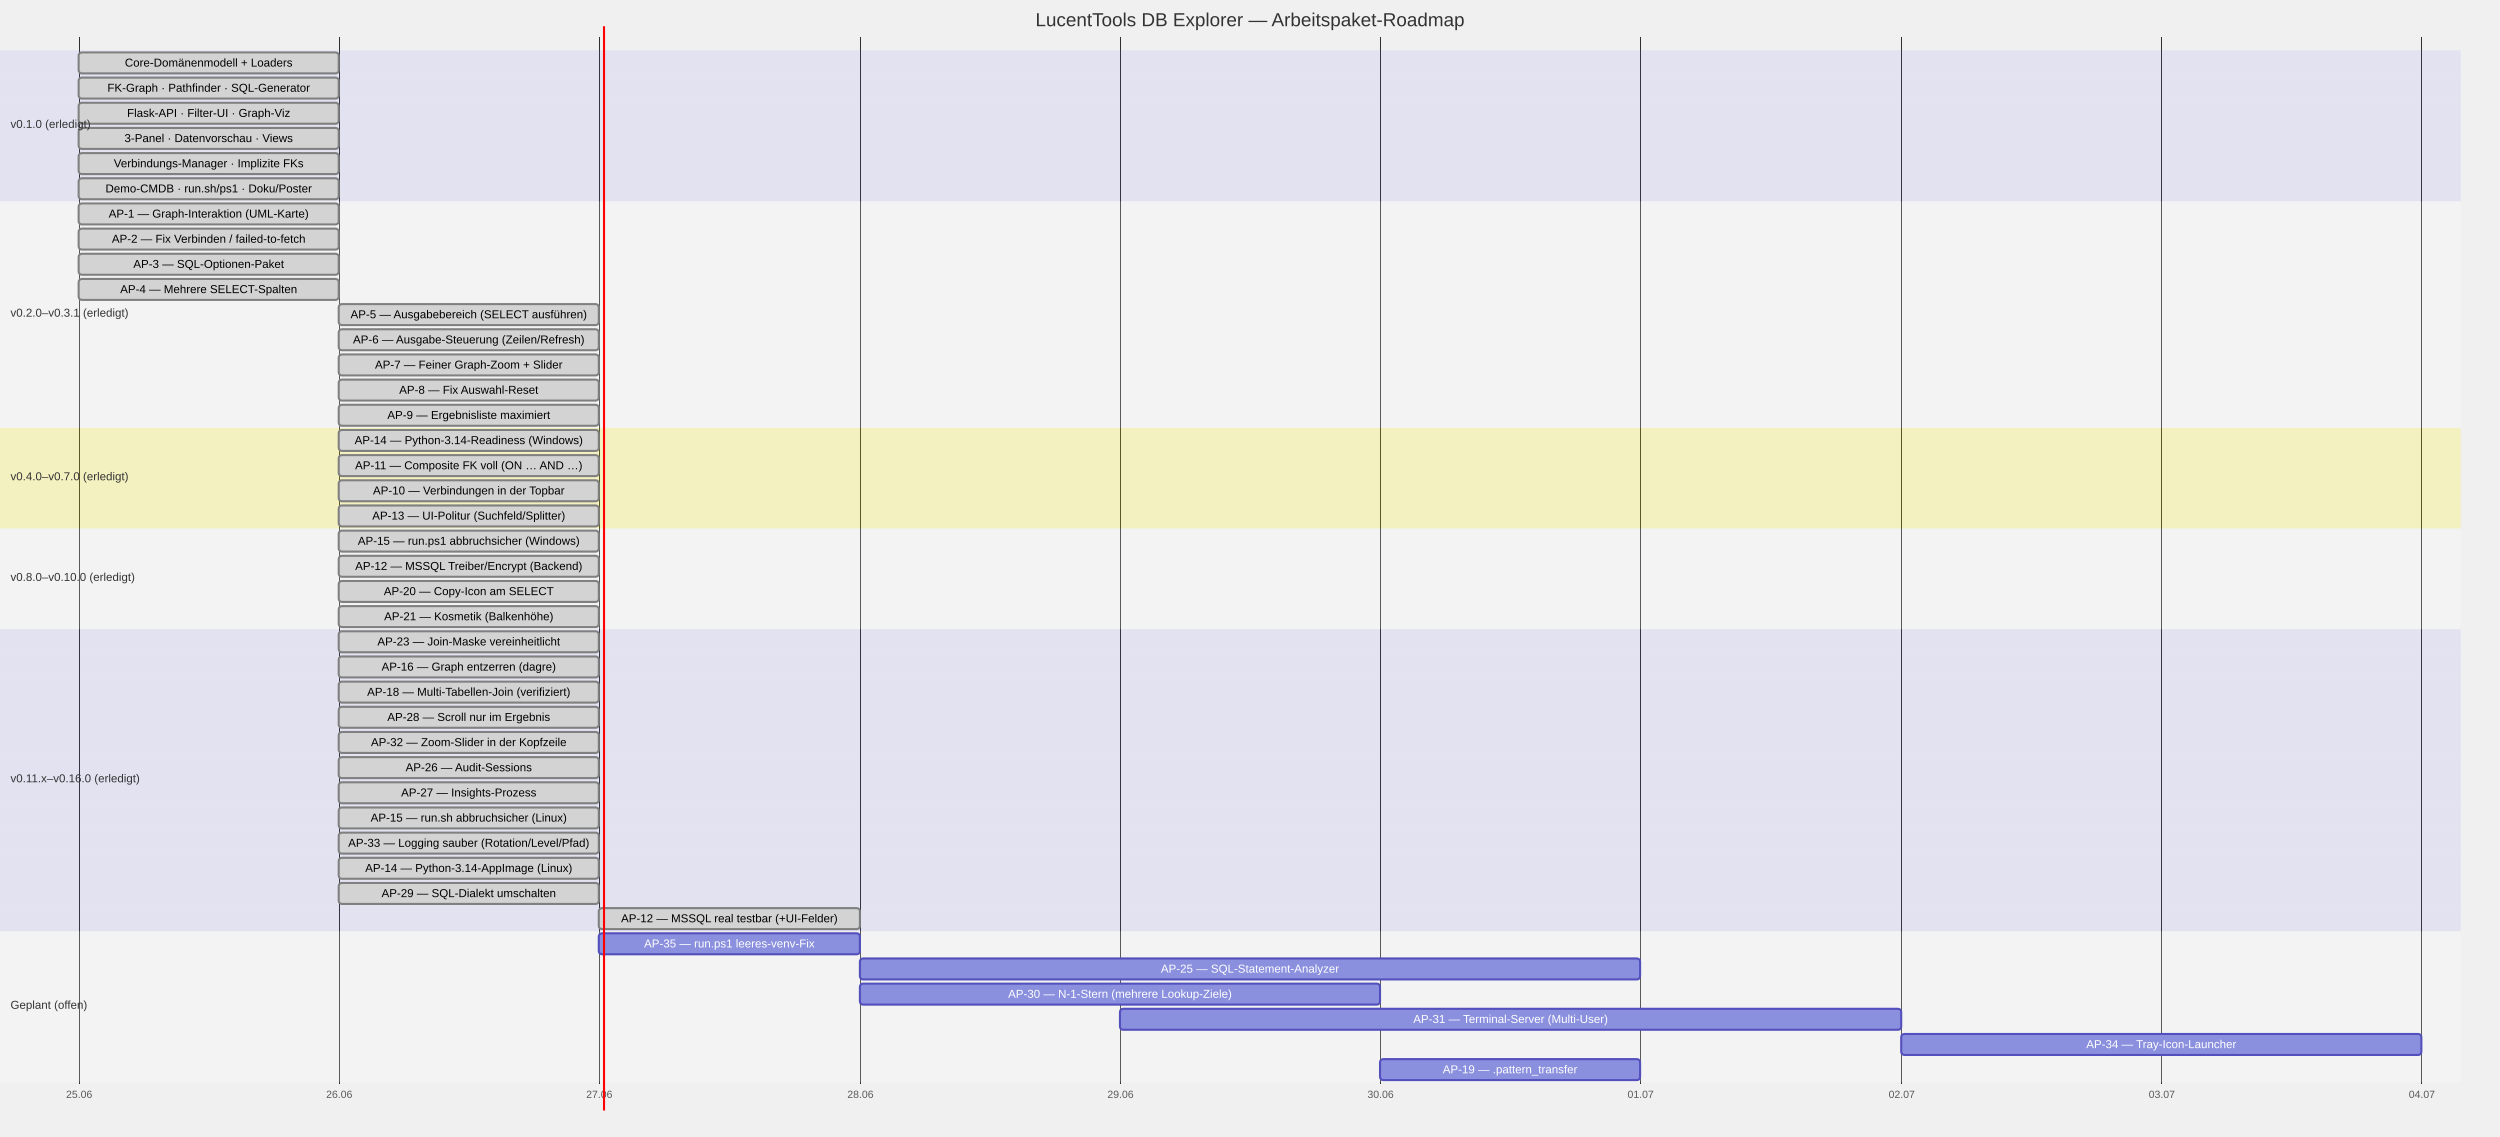
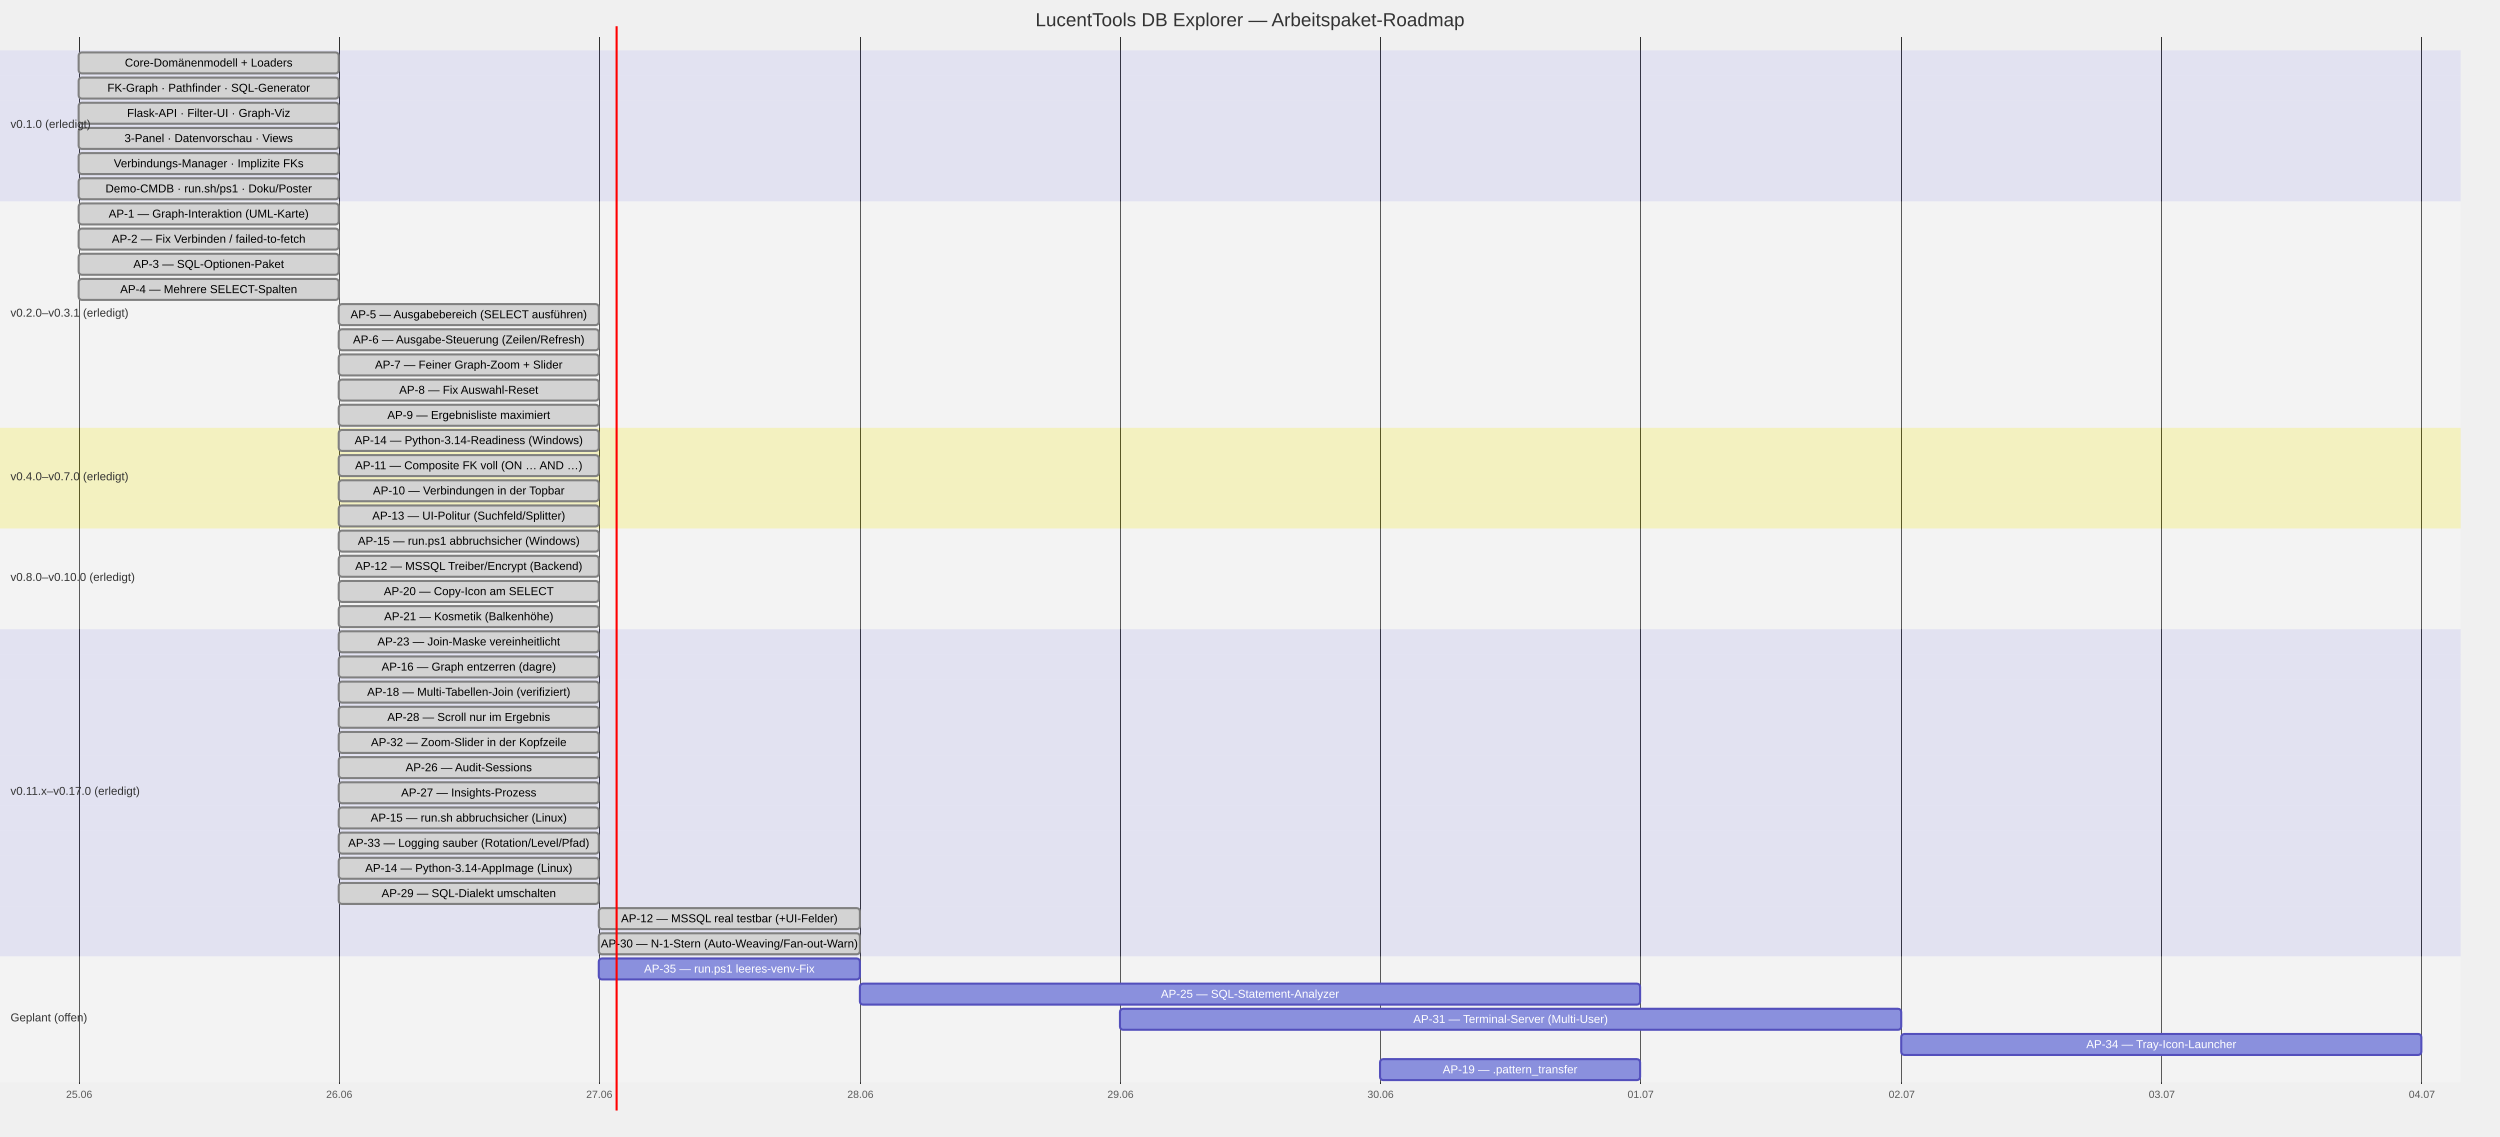
<svg xmlns="http://www.w3.org/2000/svg" id="my-svg" width="2384" viewBox="0 0 2384 1084" style="max-width: 2384px; background-color: transparent;" role="graphics-document document" aria-roledescription="gantt">
  <style>#my-svg{font-family:"trebuchet ms",verdana,arial,sans-serif;font-size:16px;fill:#333;}@keyframes edge-animation-frame{from{stroke-dashoffset:0;}}@keyframes dash{to{stroke-dashoffset:0;}}#my-svg .edge-animation-slow{stroke-dasharray:9,5!important;stroke-dashoffset:900;animation:dash 50s linear infinite;stroke-linecap:round;}#my-svg .edge-animation-fast{stroke-dasharray:9,5!important;stroke-dashoffset:900;animation:dash 20s linear infinite;stroke-linecap:round;}#my-svg .error-icon{fill:#552222;}#my-svg .error-text{fill:#552222;stroke:#552222;}#my-svg .edge-thickness-normal{stroke-width:1px;}#my-svg .edge-thickness-thick{stroke-width:3.5px;}#my-svg .edge-pattern-solid{stroke-dasharray:0;}#my-svg .edge-thickness-invisible{stroke-width:0;fill:none;}#my-svg .edge-pattern-dashed{stroke-dasharray:3;}#my-svg .edge-pattern-dotted{stroke-dasharray:2;}#my-svg .marker{fill:#333333;stroke:#333333;}#my-svg .marker.cross{stroke:#333333;}#my-svg svg{font-family:"trebuchet ms",verdana,arial,sans-serif;font-size:16px;}#my-svg p{margin:0;}#my-svg .mermaid-main-font{font-family:"trebuchet ms",verdana,arial,sans-serif;}#my-svg .exclude-range{fill:#eeeeee;}#my-svg .section{stroke:none;opacity:0.2;}#my-svg .section0{fill:rgba(102, 102, 255, 0.49);}#my-svg .section2{fill:#fff400;}#my-svg .section1,#my-svg .section3{fill:white;opacity:0.2;}#my-svg .sectionTitle0{fill:#333;}#my-svg .sectionTitle1{fill:#333;}#my-svg .sectionTitle2{fill:#333;}#my-svg .sectionTitle3{fill:#333;}#my-svg .sectionTitle{text-anchor:start;font-family:"trebuchet ms",verdana,arial,sans-serif;}#my-svg .grid .tick{stroke:lightgrey;opacity:0.8;shape-rendering:crispEdges;}#my-svg .grid .tick text{font-family:"trebuchet ms",verdana,arial,sans-serif;fill:#333;}#my-svg .grid path{stroke-width:0;}#my-svg .today{fill:none;stroke:red;stroke-width:2px;}#my-svg .task{stroke-width:2;}#my-svg .taskText{text-anchor:middle;font-family:"trebuchet ms",verdana,arial,sans-serif;}#my-svg .taskTextOutsideRight{fill:black;text-anchor:start;font-family:"trebuchet ms",verdana,arial,sans-serif;}#my-svg .taskTextOutsideLeft{fill:black;text-anchor:end;}#my-svg .task.clickable{cursor:pointer;}#my-svg .taskText.clickable{cursor:pointer;fill:#003163!important;font-weight:bold;}#my-svg .taskTextOutsideLeft.clickable{cursor:pointer;fill:#003163!important;font-weight:bold;}#my-svg .taskTextOutsideRight.clickable{cursor:pointer;fill:#003163!important;font-weight:bold;}#my-svg .taskText0,#my-svg .taskText1,#my-svg .taskText2,#my-svg .taskText3{fill:white;}#my-svg .task0,#my-svg .task1,#my-svg .task2,#my-svg .task3{fill:#8a90dd;stroke:#534fbc;}#my-svg .taskTextOutside0,#my-svg .taskTextOutside2{fill:black;}#my-svg .taskTextOutside1,#my-svg .taskTextOutside3{fill:black;}#my-svg .active0,#my-svg .active1,#my-svg .active2,#my-svg .active3{fill:#bfc7ff;stroke:#534fbc;}#my-svg .activeText0,#my-svg .activeText1,#my-svg .activeText2,#my-svg .activeText3{fill:black!important;}#my-svg .done0,#my-svg .done1,#my-svg .done2,#my-svg .done3{stroke:grey;fill:lightgrey;stroke-width:2;}#my-svg .doneText0,#my-svg .doneText1,#my-svg .doneText2,#my-svg .doneText3{fill:black!important;}#my-svg .doneText0.taskTextOutsideLeft,#my-svg .doneText0.taskTextOutsideRight,#my-svg .doneText1.taskTextOutsideLeft,#my-svg .doneText1.taskTextOutsideRight,#my-svg .doneText2.taskTextOutsideLeft,#my-svg .doneText2.taskTextOutsideRight,#my-svg .doneText3.taskTextOutsideLeft,#my-svg .doneText3.taskTextOutsideRight{fill:black!important;}#my-svg .crit0,#my-svg .crit1,#my-svg .crit2,#my-svg .crit3{stroke:#ff8888;fill:red;stroke-width:2;}#my-svg .activeCrit0,#my-svg .activeCrit1,#my-svg .activeCrit2,#my-svg .activeCrit3{stroke:#ff8888;fill:#bfc7ff;stroke-width:2;}#my-svg .doneCrit0,#my-svg .doneCrit1,#my-svg .doneCrit2,#my-svg .doneCrit3{stroke:#ff8888;fill:lightgrey;stroke-width:2;cursor:pointer;shape-rendering:crispEdges;}#my-svg .milestone{transform:rotate(45deg) scale(0.8,0.8);}#my-svg .milestoneText{font-style:italic;}#my-svg .doneCritText0,#my-svg .doneCritText1,#my-svg .doneCritText2,#my-svg .doneCritText3{fill:black!important;}#my-svg .doneCritText0.taskTextOutsideLeft,#my-svg .doneCritText0.taskTextOutsideRight,#my-svg .doneCritText1.taskTextOutsideLeft,#my-svg .doneCritText1.taskTextOutsideRight,#my-svg .doneCritText2.taskTextOutsideLeft,#my-svg .doneCritText2.taskTextOutsideRight,#my-svg .doneCritText3.taskTextOutsideLeft,#my-svg .doneCritText3.taskTextOutsideRight{fill:black!important;}#my-svg .vert{stroke:navy;}#my-svg .vertText{font-size:15px;text-anchor:middle;fill:navy!important;}#my-svg .activeCritText0,#my-svg .activeCritText1,#my-svg .activeCritText2,#my-svg .activeCritText3{fill:black!important;}#my-svg .titleText{text-anchor:middle;font-size:18px;fill:#333;font-family:"trebuchet ms",verdana,arial,sans-serif;}#my-svg .node .neo-node{stroke:#9370DB;}#my-svg [data-look="neo"].node rect,#my-svg [data-look="neo"].cluster rect,#my-svg [data-look="neo"].node polygon{stroke:#9370DB;filter:drop-shadow(1px 2px 2px rgba(185, 185, 185, 1));}#my-svg [data-look="neo"].node path{stroke:#9370DB;stroke-width:1px;}#my-svg [data-look="neo"].node .outer-path{filter:drop-shadow(1px 2px 2px rgba(185, 185, 185, 1));}#my-svg [data-look="neo"].node .neo-line path{stroke:#9370DB;filter:none;}#my-svg [data-look="neo"].node circle{stroke:#9370DB;filter:drop-shadow(1px 2px 2px rgba(185, 185, 185, 1));}#my-svg [data-look="neo"].node circle .state-start{fill:#000000;}#my-svg [data-look="neo"].icon-shape .icon{fill:#9370DB;filter:drop-shadow(1px 2px 2px rgba(185, 185, 185, 1));}#my-svg [data-look="neo"].icon-shape .icon-neo path{stroke:#9370DB;filter:drop-shadow(1px 2px 2px rgba(185, 185, 185, 1));}#my-svg :root{--mermaid-font-family:"trebuchet ms",verdana,arial,sans-serif;}</style>
  <g />
  <g class="grid" transform="translate(75, 1034)" fill="none" font-size="10" font-family="sans-serif" text-anchor="middle">
    <path class="domain" stroke="currentColor" d="M0.5,-999V0.5H2234.5V-999" />
    <g class="tick" opacity="1" transform="translate(0.5,0)">
      <line stroke="currentColor" y2="-999" />
      <text fill="#000" y="3" dy="1em" stroke="none" font-size="10" style="text-anchor: middle;"> 25.06</text>
    </g>
    <g class="tick" opacity="1" transform="translate(248.5,0)">
      <line stroke="currentColor" y2="-999" />
      <text fill="#000" y="3" dy="1em" stroke="none" font-size="10" style="text-anchor: middle;"> 26.06</text>
    </g>
    <g class="tick" opacity="1" transform="translate(496.5,0)">
      <line stroke="currentColor" y2="-999" />
      <text fill="#000" y="3" dy="1em" stroke="none" font-size="10" style="text-anchor: middle;"> 27.06</text>
    </g>
    <g class="tick" opacity="1" transform="translate(745.5,0)">
      <line stroke="currentColor" y2="-999" />
      <text fill="#000" y="3" dy="1em" stroke="none" font-size="10" style="text-anchor: middle;"> 28.06</text>
    </g>
    <g class="tick" opacity="1" transform="translate(993.5,0)">
      <line stroke="currentColor" y2="-999" />
      <text fill="#000" y="3" dy="1em" stroke="none" font-size="10" style="text-anchor: middle;"> 29.06</text>
    </g>
    <g class="tick" opacity="1" transform="translate(1241.5,0)">
      <line stroke="currentColor" y2="-999" />
      <text fill="#000" y="3" dy="1em" stroke="none" font-size="10" style="text-anchor: middle;"> 30.06</text>
    </g>
    <g class="tick" opacity="1" transform="translate(1489.5,0)">
      <line stroke="currentColor" y2="-999" />
      <text fill="#000" y="3" dy="1em" stroke="none" font-size="10" style="text-anchor: middle;"> 01.07</text>
    </g>
    <g class="tick" opacity="1" transform="translate(1738.5,0)">
      <line stroke="currentColor" y2="-999" />
      <text fill="#000" y="3" dy="1em" stroke="none" font-size="10" style="text-anchor: middle;"> 02.07</text>
    </g>
    <g class="tick" opacity="1" transform="translate(1986.5,0)">
      <line stroke="currentColor" y2="-999" />
      <text fill="#000" y="3" dy="1em" stroke="none" font-size="10" style="text-anchor: middle;"> 03.07</text>
    </g>
    <g class="tick" opacity="1" transform="translate(2234.5,0)">
      <line stroke="currentColor" y2="-999" />
      <text fill="#000" y="3" dy="1em" stroke="none" font-size="10" style="text-anchor: middle;"> 04.07</text>
    </g>
  </g>
  <g>
    <rect x="0" y="48" width="2346.5" height="24" class="section section0" />
    <rect x="0" y="72" width="2346.5" height="24" class="section section0" />
    <rect x="0" y="96" width="2346.5" height="24" class="section section0" />
    <rect x="0" y="120" width="2346.5" height="24" class="section section0" />
    <rect x="0" y="144" width="2346.5" height="24" class="section section0" />
    <rect x="0" y="168" width="2346.5" height="24" class="section section0" />
    <rect x="0" y="192" width="2346.5" height="24" class="section section1" />
    <rect x="0" y="216" width="2346.5" height="24" class="section section1" />
    <rect x="0" y="240" width="2346.5" height="24" class="section section1" />
    <rect x="0" y="264" width="2346.5" height="24" class="section section1" />
    <rect x="0" y="288" width="2346.5" height="24" class="section section1" />
    <rect x="0" y="312" width="2346.5" height="24" class="section section1" />
    <rect x="0" y="336" width="2346.5" height="24" class="section section1" />
    <rect x="0" y="360" width="2346.5" height="24" class="section section1" />
    <rect x="0" y="384" width="2346.5" height="24" class="section section1" />
    <rect x="0" y="408" width="2346.5" height="24" class="section section2" />
    <rect x="0" y="432" width="2346.5" height="24" class="section section2" />
    <rect x="0" y="456" width="2346.5" height="24" class="section section2" />
    <rect x="0" y="480" width="2346.5" height="24" class="section section2" />
    <rect x="0" y="504" width="2346.5" height="24" class="section section3" />
    <rect x="0" y="528" width="2346.5" height="24" class="section section3" />
    <rect x="0" y="552" width="2346.5" height="24" class="section section3" />
    <rect x="0" y="576" width="2346.5" height="24" class="section section3" />
    <rect x="0" y="600" width="2346.5" height="24" class="section section0" />
    <rect x="0" y="624" width="2346.5" height="24" class="section section0" />
    <rect x="0" y="648" width="2346.5" height="24" class="section section0" />
    <rect x="0" y="672" width="2346.5" height="24" class="section section0" />
    <rect x="0" y="696" width="2346.5" height="24" class="section section0" />
    <rect x="0" y="720" width="2346.5" height="24" class="section section0" />
    <rect x="0" y="744" width="2346.5" height="24" class="section section0" />
    <rect x="0" y="768" width="2346.5" height="24" class="section section0" />
    <rect x="0" y="792" width="2346.5" height="24" class="section section0" />
    <rect x="0" y="816" width="2346.5" height="24" class="section section0" />
    <rect x="0" y="840" width="2346.5" height="24" class="section section0" />
    <rect x="0" y="864" width="2346.5" height="24" class="section section0" />
-     <rect x="0" y="888" width="2346.5" height="24" class="section section1" />
+     <rect x="0" y="888" width="2346.5" height="24" class="section section0" />
    <rect x="0" y="912" width="2346.5" height="24" class="section section1" />
    <rect x="0" y="936" width="2346.5" height="24" class="section section1" />
    <rect x="0" y="960" width="2346.5" height="24" class="section section1" />
    <rect x="0" y="1008" width="2346.5" height="24" class="section section1" />
    <rect x="0" y="984" width="2346.5" height="24" class="section section1" />
  </g>
  <g>
    <rect id="my-svg-d1" rx="3" ry="3" x="75" y="50" width="248" height="20" transform-origin="199px 60px" class="task done0" />
    <rect id="my-svg-d2" rx="3" ry="3" x="75" y="74" width="248" height="20" transform-origin="199px 84px" class="task done0" />
    <rect id="my-svg-d3" rx="3" ry="3" x="75" y="98" width="248" height="20" transform-origin="199px 108px" class="task done0" />
    <rect id="my-svg-d4" rx="3" ry="3" x="75" y="122" width="248" height="20" transform-origin="199px 132px" class="task done0" />
    <rect id="my-svg-d5" rx="3" ry="3" x="75" y="146" width="248" height="20" transform-origin="199px 156px" class="task done0" />
    <rect id="my-svg-d6" rx="3" ry="3" x="75" y="170" width="248" height="20" transform-origin="199px 180px" class="task done0" />
    <rect id="my-svg-a1" rx="3" ry="3" x="75" y="194" width="248" height="20" transform-origin="199px 204px" class="task done1" />
    <rect id="my-svg-a2" rx="3" ry="3" x="75" y="218" width="248" height="20" transform-origin="199px 228px" class="task done1" />
    <rect id="my-svg-a3" rx="3" ry="3" x="75" y="242" width="248" height="20" transform-origin="199px 252px" class="task done1" />
    <rect id="my-svg-a4" rx="3" ry="3" x="75" y="266" width="248" height="20" transform-origin="199px 276px" class="task done1" />
    <rect id="my-svg-a5" rx="3" ry="3" x="323" y="290" width="248" height="20" transform-origin="447px 300px" class="task done1" />
    <rect id="my-svg-a6" rx="3" ry="3" x="323" y="314" width="248" height="20" transform-origin="447px 324px" class="task done1" />
    <rect id="my-svg-a7" rx="3" ry="3" x="323" y="338" width="248" height="20" transform-origin="447px 348px" class="task done1" />
    <rect id="my-svg-a8" rx="3" ry="3" x="323" y="362" width="248" height="20" transform-origin="447px 372px" class="task done1" />
    <rect id="my-svg-a9" rx="3" ry="3" x="323" y="386" width="248" height="20" transform-origin="447px 396px" class="task done1" />
    <rect id="my-svg-b1" rx="3" ry="3" x="323" y="410" width="248" height="20" transform-origin="447px 420px" class="task done2" />
    <rect id="my-svg-b2" rx="3" ry="3" x="323" y="434" width="248" height="20" transform-origin="447px 444px" class="task done2" />
    <rect id="my-svg-b3" rx="3" ry="3" x="323" y="458" width="248" height="20" transform-origin="447px 468px" class="task done2" />
    <rect id="my-svg-b4" rx="3" ry="3" x="323" y="482" width="248" height="20" transform-origin="447px 492px" class="task done2" />
    <rect id="my-svg-c1" rx="3" ry="3" x="323" y="506" width="248" height="20" transform-origin="447px 516px" class="task done3" />
    <rect id="my-svg-c2" rx="3" ry="3" x="323" y="530" width="248" height="20" transform-origin="447px 540px" class="task done3" />
    <rect id="my-svg-c3" rx="3" ry="3" x="323" y="554" width="248" height="20" transform-origin="447px 564px" class="task done3" />
    <rect id="my-svg-c4" rx="3" ry="3" x="323" y="578" width="248" height="20" transform-origin="447px 588px" class="task done3" />
    <rect id="my-svg-e1" rx="3" ry="3" x="323" y="602" width="248" height="20" transform-origin="447px 612px" class="task done0" />
    <rect id="my-svg-e2" rx="3" ry="3" x="323" y="626" width="248" height="20" transform-origin="447px 636px" class="task done0" />
    <rect id="my-svg-e3" rx="3" ry="3" x="323" y="650" width="248" height="20" transform-origin="447px 660px" class="task done0" />
    <rect id="my-svg-e4" rx="3" ry="3" x="323" y="674" width="248" height="20" transform-origin="447px 684px" class="task done0" />
    <rect id="my-svg-e5" rx="3" ry="3" x="323" y="698" width="248" height="20" transform-origin="447px 708px" class="task done0" />
    <rect id="my-svg-e6" rx="3" ry="3" x="323" y="722" width="248" height="20" transform-origin="447px 732px" class="task done0" />
    <rect id="my-svg-e7" rx="3" ry="3" x="323" y="746" width="248" height="20" transform-origin="447px 756px" class="task done0" />
    <rect id="my-svg-e8" rx="3" ry="3" x="323" y="770" width="248" height="20" transform-origin="447px 780px" class="task done0" />
    <rect id="my-svg-e9" rx="3" ry="3" x="323" y="794" width="248" height="20" transform-origin="447px 804px" class="task done0" />
    <rect id="my-svg-e10" rx="3" ry="3" x="323" y="818" width="248" height="20" transform-origin="447px 828px" class="task done0" />
    <rect id="my-svg-e11" rx="3" ry="3" x="323" y="842" width="248" height="20" transform-origin="447px 852px" class="task done0" />
    <rect id="my-svg-e12" rx="3" ry="3" x="571" y="866" width="249" height="20" transform-origin="695.5px 876px" class="task done0" />
-     <rect id="my-svg-p3" rx="3" ry="3" x="571" y="890" width="249" height="20" transform-origin="695.5px 900px" class="task task1" />
-     <rect id="my-svg-p5" rx="3" ry="3" x="820" y="914" width="744" height="20" transform-origin="1192px 924px" class="task task1" />
-     <rect id="my-svg-p6" rx="3" ry="3" x="820" y="938" width="496" height="20" transform-origin="1068px 948px" class="task task1" />
+     <rect id="my-svg-e13" rx="3" ry="3" x="571" y="890" width="249" height="20" transform-origin="695.5px 900px" class="task done0" />
+     <rect id="my-svg-p3" rx="3" ry="3" x="571" y="914" width="249" height="20" transform-origin="695.5px 924px" class="task task1" />
+     <rect id="my-svg-p5" rx="3" ry="3" x="820" y="938" width="744" height="20" transform-origin="1192px 948px" class="task task1" />
    <rect id="my-svg-p7" rx="3" ry="3" x="1068" y="962" width="745" height="20" transform-origin="1440.5px 972px" class="task task1" />
    <rect id="my-svg-p11" rx="3" ry="3" x="1316" y="1010" width="248" height="20" transform-origin="1440px 1020px" class="task task1" />
    <rect id="my-svg-p9" rx="3" ry="3" x="1813" y="986" width="496" height="20" transform-origin="2061px 996px" class="task task1" />
    <text id="my-svg-d1-text" font-size="11" x="199" y="63.5" class="taskText taskText0  doneText0 width-157.0771484375">Core-Domänenmodell + Loaders          </text>
    <text id="my-svg-d2-text" font-size="11" x="199" y="87.5" class="taskText taskText0  doneText0 width-191.59716796875">FK-Graph · Pathfinder · SQL-Generator </text>
    <text id="my-svg-d3-text" font-size="11" x="199" y="111.5" class="taskText taskText0  doneText0 width-155.171875">Flask-API · Filter-UI · Graph-Viz     </text>
    <text id="my-svg-d4-text" font-size="11" x="199" y="135.5" class="taskText taskText0  doneText0 width-158.5380859375">3-Panel · Datenvorschau · Views       </text>
    <text id="my-svg-d5-text" font-size="11" x="199" y="159.5" class="taskText taskText0  doneText0 width-179.1416015625">Verbindungs-Manager · Implizite FKs   </text>
    <text id="my-svg-d6-text" font-size="11" x="199" y="183.5" class="taskText taskText0  doneText0 width-194.73388671875">Demo-CMDB · run.sh/ps1 · Doku/Poster  </text>
    <text id="my-svg-a1-text" font-size="11" x="199" y="207.5" class="taskText taskText1  doneText1 width-187.953125">AP-1 — Graph-Interaktion (UML-Karte)        </text>
    <text id="my-svg-a2-text" font-size="11" x="199" y="231.5" class="taskText taskText1  doneText1 width-189.296875">AP-2 — Fix Verbinden / failed-to-fetch      </text>
    <text id="my-svg-a3-text" font-size="11" x="199" y="255.5" class="taskText taskText1  doneText1 width-136.41455078125">AP-3 — SQL-Optionen-Paket                   </text>
    <text id="my-svg-a4-text" font-size="11" x="199" y="279.5" class="taskText taskText1  doneText1 width-156.21875">AP-4 — Mehrere SELECT-Spalten               </text>
    <text id="my-svg-a5-text" font-size="11" x="447" y="303.5" class="taskText taskText1  doneText1 width-212.640625">AP-5 — Ausgabebereich (SELECT ausführen)    </text>
    <text id="my-svg-a6-text" font-size="11" x="447" y="327.5" class="taskText taskText1  doneText1 width-214.796875">AP-6 — Ausgabe-Steuerung (Zeilen/Refresh)   </text>
    <text id="my-svg-a7-text" font-size="11" x="447" y="351.5" class="taskText taskText1  doneText1 width-173.501953125">AP-7 — Feiner Graph-Zoom + Slider           </text>
    <text id="my-svg-a8-text" font-size="11" x="447" y="375.5" class="taskText taskText1  doneText1 width-125.8818359375">AP-8 — Fix Auswahl-Reset                    </text>
    <text id="my-svg-a9-text" font-size="11" x="447" y="399.5" class="taskText taskText1  doneText1 width-154.16064453125">AP-9 — Ergebnisliste maximiert              </text>
    <text id="my-svg-b1-text" font-size="11" x="447" y="423.5" class="taskText taskText2  doneText2 width-208.53125">AP-14 — Python-3.14-Readiness (Windows)     </text>
    <text id="my-svg-b2-text" font-size="11" x="447" y="447.5" class="taskText taskText2  doneText2 width-202.59375">AP-11 — Composite FK voll (ON … AND …)      </text>
    <text id="my-svg-b3-text" font-size="11" x="447" y="471.5" class="taskText taskText2  doneText2 width-179.13623046875">AP-10 — Verbindungen in der Topbar          </text>
    <text id="my-svg-b4-text" font-size="11" x="447" y="495.5" class="taskText taskText2  doneText2 width-185.84375">AP-13 — UI-Politur (Suchfeld/Splitter)      </text>
    <text id="my-svg-c1-text" font-size="11" x="447" y="519.5" class="taskText taskText3  doneText3 width-206.4375">AP-15 — run.ps1 abbruchsicher (Windows)     </text>
    <text id="my-svg-c2-text" font-size="11" x="447" y="543.5" class="taskText taskText3  doneText3 width-207.84375">AP-12 — MSSQL Treiber/Encrypt (Backend)     </text>
    <text id="my-svg-c3-text" font-size="11" x="447" y="567.5" class="taskText taskText3  doneText3 width-149.162109375">AP-20 — Copy-Icon am SELECT                 </text>
    <text id="my-svg-c4-text" font-size="11" x="447" y="591.5" class="taskText taskText3  doneText3 width-155.546875">AP-21 — Kosmetik (Balkenhöhe)               </text>
    <text id="my-svg-e1-text" font-size="11" x="447" y="615.5" class="taskText taskText0  doneText0 width-173.287109375">AP-23 — Join-Maske vereinheitlicht          </text>
    <text id="my-svg-e2-text" font-size="11" x="447" y="639.5" class="taskText taskText0  doneText0 width-163.109375">AP-16 — Graph entzerren (dagre)             </text>
    <text id="my-svg-e3-text" font-size="11" x="447" y="663.5" class="taskText taskText0  doneText0 width-197.640625">AP-18 — Multi-Tabellen-Join (verifiziert)   </text>
    <text id="my-svg-e4-text" font-size="11" x="447" y="687.5" class="taskText taskText0  doneText0 width-150.77685546875">AP-28 — Scroll nur im Ergebnis              </text>
    <text id="my-svg-e5-text" font-size="11" x="447" y="711.5" class="taskText taskText0  doneText0 width-183.1875">AP-32 — Zoom-Slider in der Kopfzeile        </text>
    <text id="my-svg-e6-text" font-size="11" x="447" y="735.5" class="taskText taskText0  doneText0 width-112.70654296875">AP-26 — Audit-Sessions                      </text>
    <text id="my-svg-e7-text" font-size="11" x="447" y="759.5" class="taskText taskText0  doneText0 width-120.41943359375">AP-27 — Insights-Prozess                    </text>
    <text id="my-svg-e8-text" font-size="11" x="447" y="783.5" class="taskText taskText0  doneText0 width-183.75">AP-15 — run.sh abbruchsicher (Linux)        </text>
    <text id="my-svg-e9-text" font-size="11" x="447" y="807.5" class="taskText taskText0  doneText0 width-228.703125">AP-33 — Logging sauber (Rotation/Level/Pfad) </text>
    <text id="my-svg-e10-text" font-size="11" x="447" y="831.5" class="taskText taskText0  doneText0 width-192.046875">AP-14 — Python-3.14-AppImage (Linux)         </text>
    <text id="my-svg-e11-text" font-size="11" x="447" y="855.5" class="taskText taskText0  doneText0 width-159.8125">AP-29 — SQL-Dialekt umschalten               </text>
    <text id="my-svg-e12-text" font-size="11" x="695.5" y="879.5" class="taskText taskText0  doneText0 width-197.984375">AP-12 — MSSQL real testbar (+UI-Felder)      </text>
-     <text id="my-svg-p3-text" font-size="11" x="695.5" y="903.5" class="taskText taskText1  width-158.646484375">AP-35 — run.ps1 leeres-venv-Fix             </text>
-     <text id="my-svg-p5-text" font-size="11" x="1192" y="927.5" class="taskText taskText1  width-163.7373046875">AP-25 — SQL-Statement-Analyzer              </text>
-     <text id="my-svg-p6-text" font-size="11" x="1068" y="951.5" class="taskText taskText1  width-209.640625">AP-30 — N-1-Stern (mehrere Lookup-Ziele)    </text>
+     <text id="my-svg-e13-text" font-size="11" x="695.5" y="903.5" class="taskText taskText0  doneText0 width-241.125">AP-30 — N-1-Stern (Auto-Weaving/Fan-out-Warn) </text>
+     <text id="my-svg-p3-text" font-size="11" x="695.5" y="927.5" class="taskText taskText1  width-158.646484375">AP-35 — run.ps1 leeres-venv-Fix             </text>
+     <text id="my-svg-p5-text" font-size="11" x="1192" y="951.5" class="taskText taskText1  width-163.7373046875">AP-25 — SQL-Statement-Analyzer              </text>
    <text id="my-svg-p7-text" font-size="11" x="1440.5" y="975.5" class="taskText taskText1  width-182.421875">AP-31 — Terminal-Server (Multi-User)        </text>
    <text id="my-svg-p11-text" font-size="11" x="1440" y="1023.5" class="taskText taskText1  width-129.57177734375">AP-19 — .pattern_transfer                   </text>
    <text id="my-svg-p9-text" font-size="11" x="2061" y="999.5" class="taskText taskText1  width-137.6875">AP-34 — Tray-Icon-Launcher                  </text>
  </g>
  <g>
    <text dy="0em" x="10" y="122" font-size="11" class="sectionTitle sectionTitle0">
      <tspan alignment-baseline="central" x="10">v0.1.0 (erledigt)</tspan>
    </text>
    <text dy="0em" x="10" y="302" font-size="11" class="sectionTitle sectionTitle1">
      <tspan alignment-baseline="central" x="10">v0.2.0–v0.3.1 (erledigt)</tspan>
    </text>
    <text dy="0em" x="10" y="458" font-size="11" class="sectionTitle sectionTitle2">
      <tspan alignment-baseline="central" x="10">v0.4.0–v0.7.0 (erledigt)</tspan>
    </text>
    <text dy="0em" x="10" y="554" font-size="11" class="sectionTitle sectionTitle3">
      <tspan alignment-baseline="central" x="10">v0.8.0–v0.10.0 (erledigt)</tspan>
    </text>
-     <text dy="0em" x="10" y="746" font-size="11" class="sectionTitle sectionTitle0">
-       <tspan alignment-baseline="central" x="10">v0.11.x–v0.16.0 (erledigt)</tspan>
+     <text dy="0em" x="10" y="758" font-size="11" class="sectionTitle sectionTitle0">
+       <tspan alignment-baseline="central" x="10">v0.11.x–v0.17.0 (erledigt)</tspan>
    </text>
-     <text dy="0em" x="10" y="962" font-size="11" class="sectionTitle sectionTitle1">
+     <text dy="0em" x="10" y="974" font-size="11" class="sectionTitle sectionTitle1">
      <tspan alignment-baseline="central" x="10">Geplant (offen)</tspan>
    </text>
  </g>
  <g class="today">
-     <line x1="576" x2="576" y1="25" y2="1059" class="today" />
+     <line x1="588" x2="588" y1="25" y2="1059" class="today" />
  </g>
  <text x="1192" y="25" class="titleText">LucentTools DB Explorer — Arbeitspaket-Roadmap</text>
</svg>
